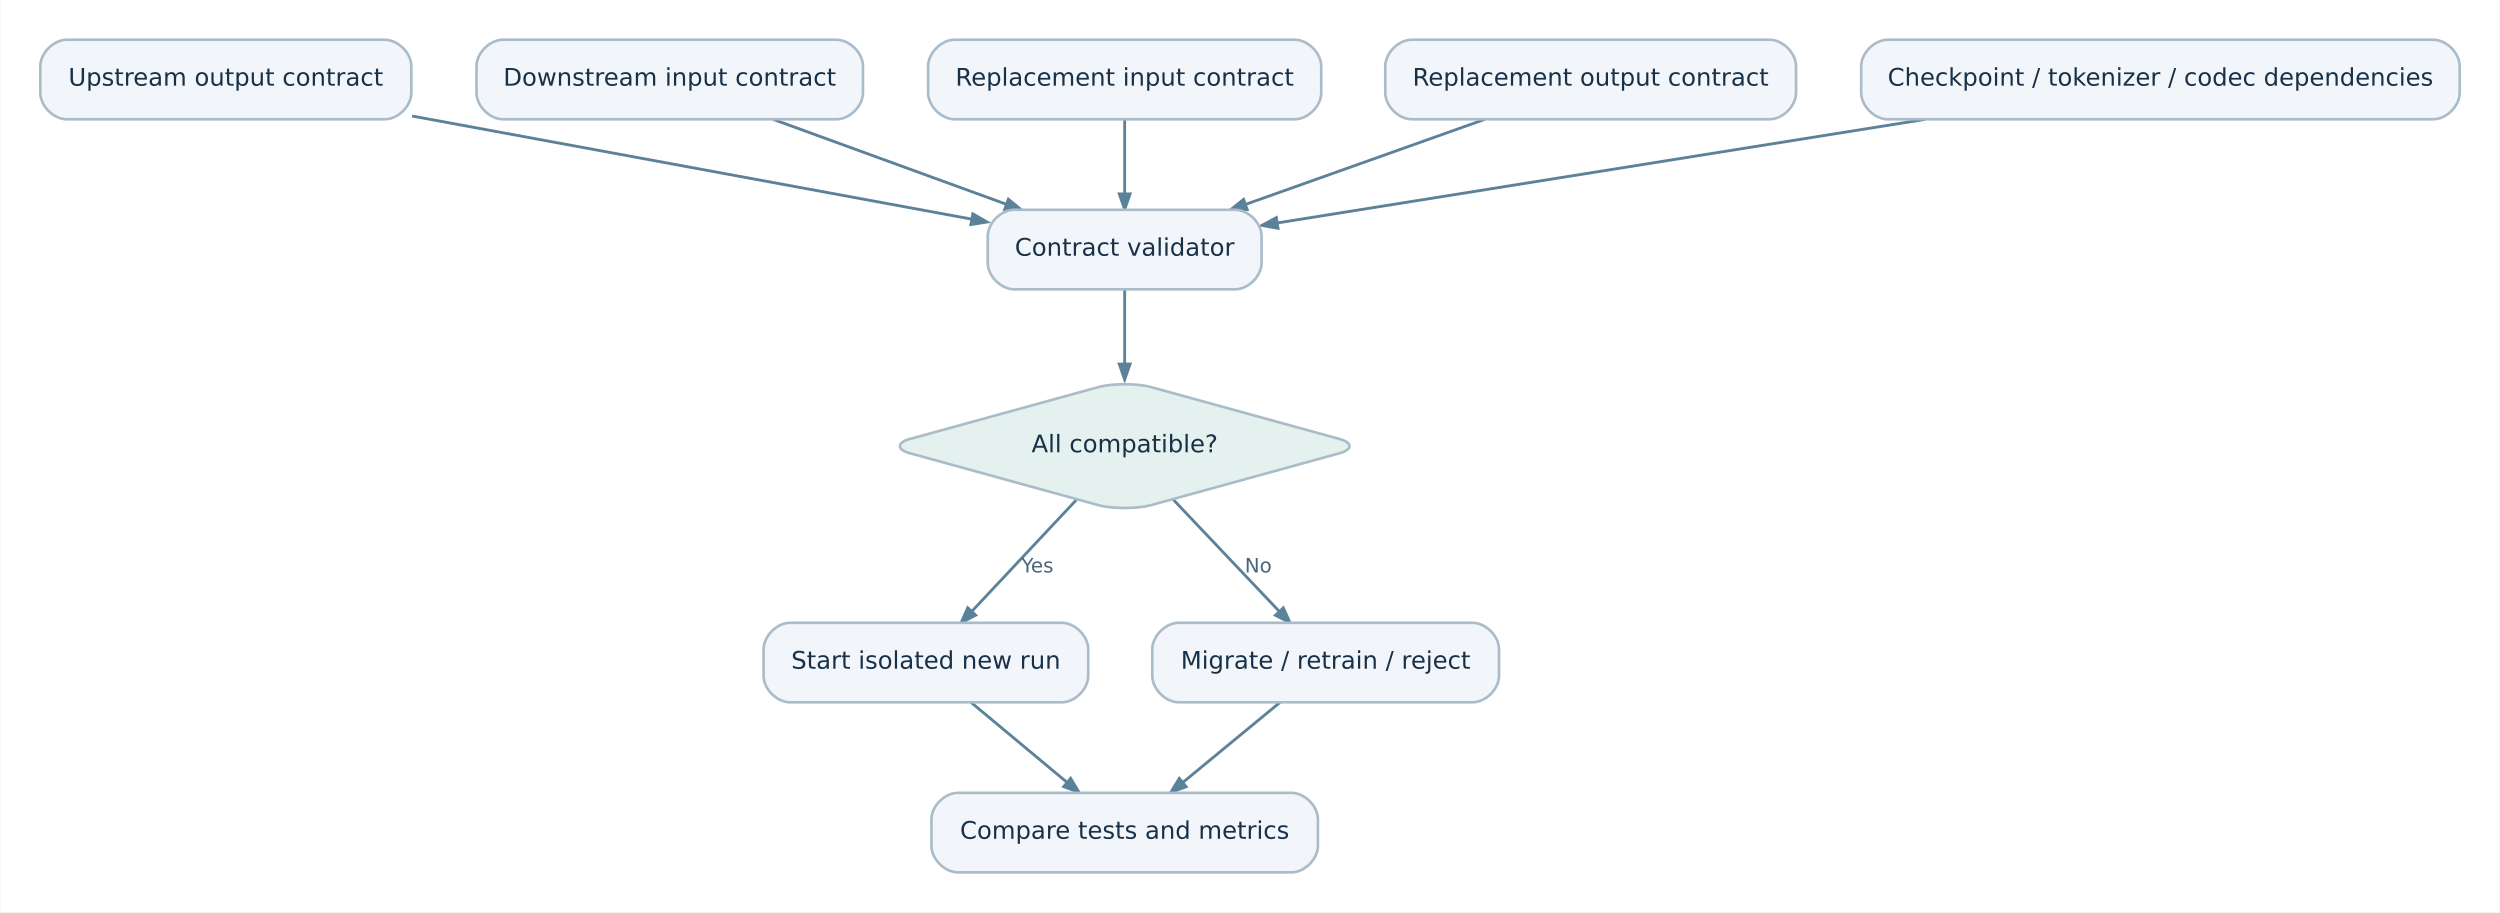
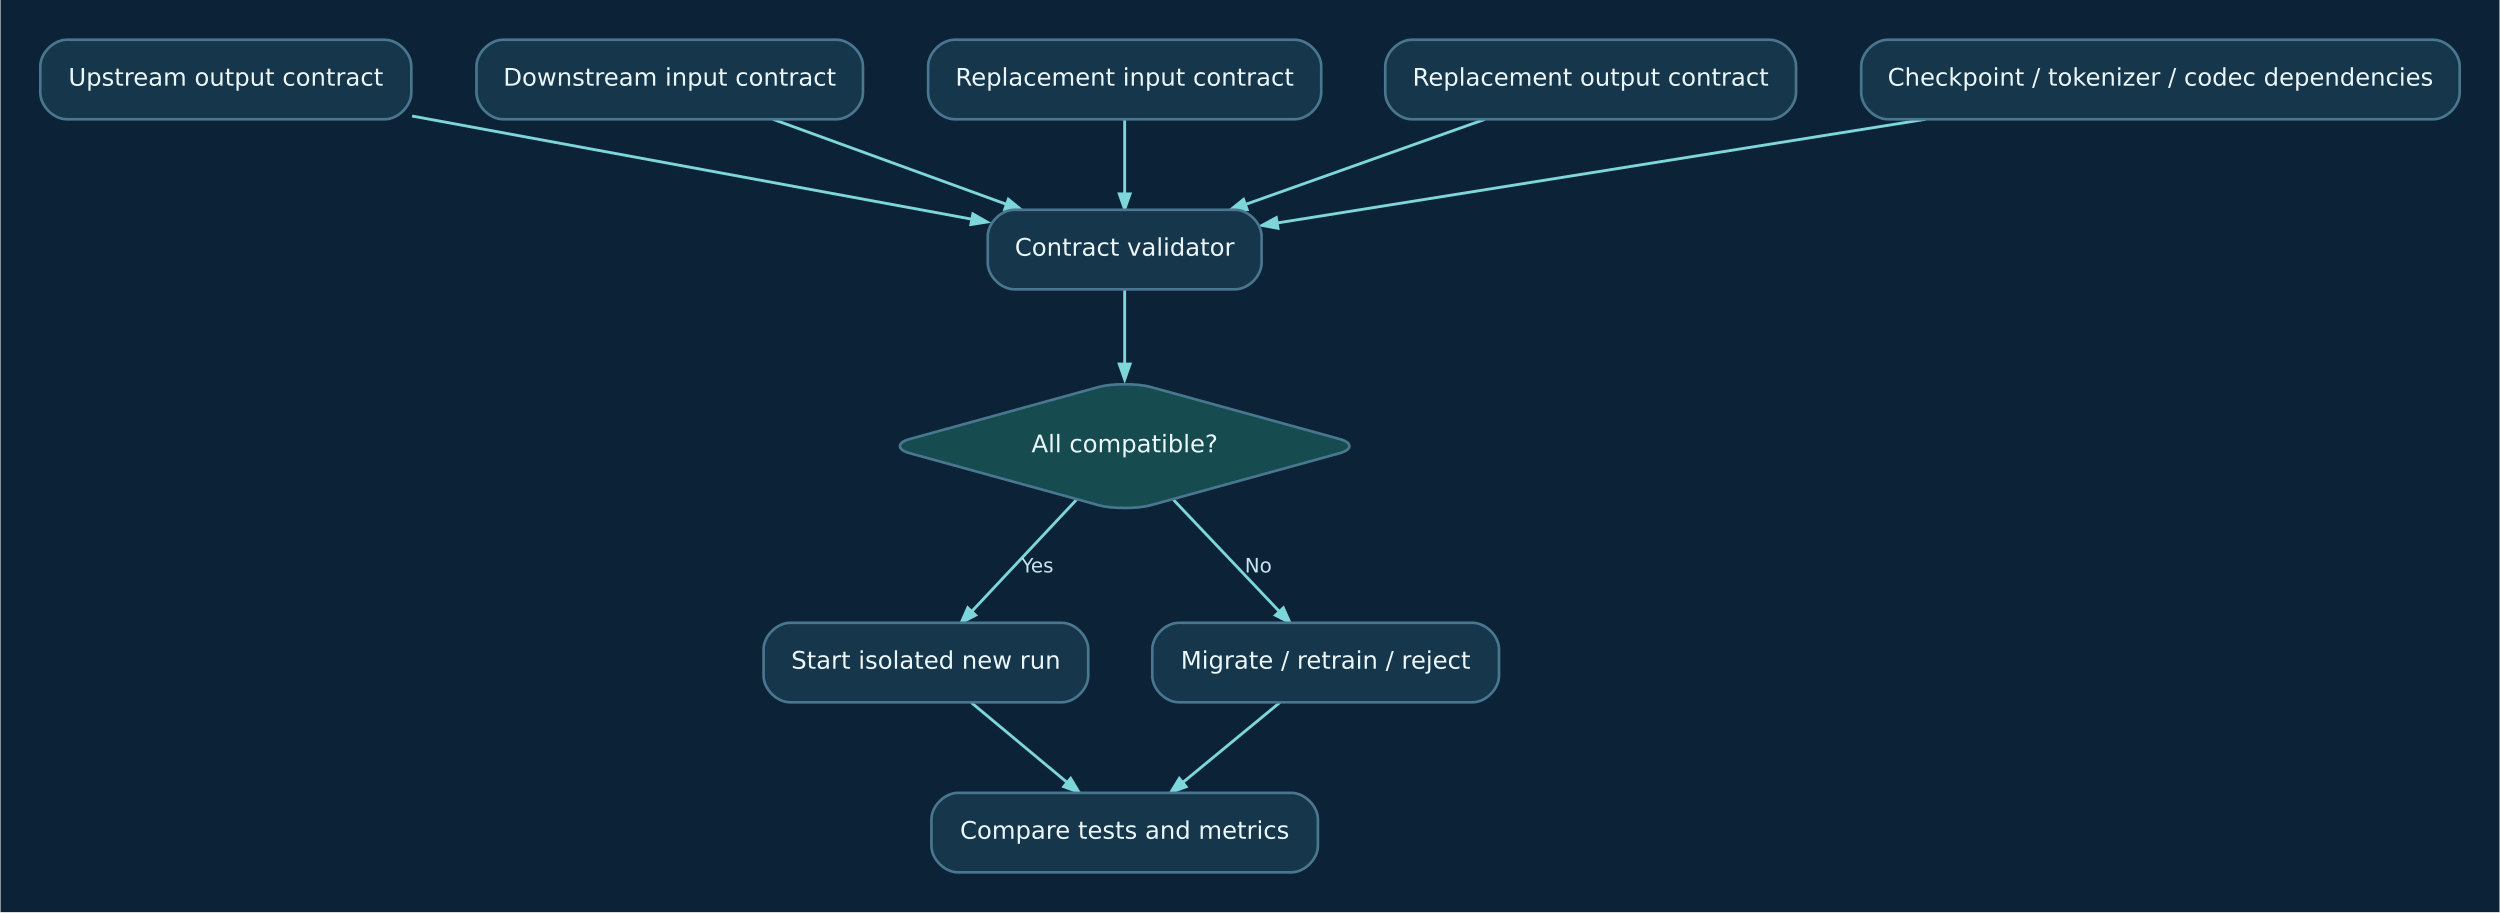
<svg xmlns="http://www.w3.org/2000/svg" width="1132pt" height="413pt" viewBox="0.00 0.00 1131.50 413.00">
  <g id="graph0" class="graph" transform="scale(1 1) rotate(0) translate(18 395)">
-     <polygon fill="white" stroke="transparent" points="-18,18 -18,-395 1113.5,-395 1113.5,18 -18,18" />
+     <polygon fill="#0c2236" stroke="transparent" points="-18,18 -18,-395 1113.5,-395 1113.5,18 -18,18" />
    <g id="edge1" class="edge">
-       <path fill="none" stroke="#5c8299" stroke-width="1.3" d="M168.33,-342.46C243.29,-328.65 351.56,-308.7 421.61,-295.79" />
-       <polygon fill="#5c8299" stroke="#5c8299" stroke-width="1.3" points="422.25,-298.16 428.69,-294.48 421.36,-293.34 422.25,-298.16" />
+       <path fill="none" stroke="#7dd7da" stroke-width="1.3" d="M168.33,-342.46C243.29,-328.65 351.56,-308.7 421.61,-295.79" />
+       <polygon fill="#7dd7da" stroke="#7dd7da" stroke-width="1.3" points="422.25,-298.16 428.69,-294.48 421.36,-293.34 422.25,-298.16" />
    </g>
    <g id="edge6" class="edge">
-       <path fill="none" stroke="#5c8299" stroke-width="1.3" d="M491,-263.81C491,-254.22 491,-241.88 491,-230.26" />
-       <polygon fill="#5c8299" stroke="#5c8299" stroke-width="1.3" points="493.45,-230.15 491,-223.15 488.55,-230.15 493.45,-230.15" />
+       <path fill="none" stroke="#7dd7da" stroke-width="1.3" d="M491,-263.81C491,-254.22 491,-241.88 491,-230.26" />
+       <polygon fill="#7dd7da" stroke="#7dd7da" stroke-width="1.3" points="493.45,-230.15 491,-223.15 488.55,-230.15 493.45,-230.15" />
    </g>
    <g id="edge2" class="edge">
-       <path fill="none" stroke="#5c8299" stroke-width="1.3" d="M331.74,-340.98C363.11,-329.56 404.51,-314.49 437.24,-302.57" />
-       <polygon fill="#5c8299" stroke="#5c8299" stroke-width="1.3" points="438.34,-304.78 444.08,-300.08 436.67,-300.17 438.34,-304.78" />
+       <path fill="none" stroke="#7dd7da" stroke-width="1.3" d="M331.74,-340.98C363.11,-329.56 404.51,-314.49 437.24,-302.57" />
+       <polygon fill="#7dd7da" stroke="#7dd7da" stroke-width="1.3" points="438.34,-304.78 444.08,-300.08 436.67,-300.17 438.34,-304.78" />
    </g>
    <g id="edge3" class="edge">
-       <path fill="none" stroke="#5c8299" stroke-width="1.3" d="M491,-340.98C491,-331.08 491,-318.43 491,-307.47" />
-       <polygon fill="#5c8299" stroke="#5c8299" stroke-width="1.3" points="493.45,-307.21 491,-300.21 488.55,-307.21 493.45,-307.21" />
+       <path fill="none" stroke="#7dd7da" stroke-width="1.3" d="M491,-340.98C491,-331.08 491,-318.43 491,-307.47" />
+       <polygon fill="#7dd7da" stroke="#7dd7da" stroke-width="1.3" points="493.45,-307.21 491,-300.21 488.55,-307.21 493.45,-307.21" />
    </g>
    <g id="edge4" class="edge">
-       <path fill="none" stroke="#5c8299" stroke-width="1.3" d="M654.12,-340.98C622,-329.56 579.59,-314.49 546.07,-302.57" />
-       <polygon fill="#5c8299" stroke="#5c8299" stroke-width="1.3" points="546.47,-300.12 539.05,-300.08 544.83,-304.73 546.47,-300.12" />
+       <path fill="none" stroke="#7dd7da" stroke-width="1.3" d="M654.12,-340.98C622,-329.56 579.59,-314.49 546.07,-302.57" />
+       <polygon fill="#7dd7da" stroke="#7dd7da" stroke-width="1.3" points="546.47,-300.12 539.05,-300.08 544.83,-304.73 546.47,-300.12" />
    </g>
    <g id="edge5" class="edge">
-       <path fill="none" stroke="#5c8299" stroke-width="1.3" d="M853.58,-340.98C763.77,-326.62 637.82,-306.48 560.46,-294.11" />
-       <polygon fill="#5c8299" stroke="#5c8299" stroke-width="1.3" points="560.43,-291.62 553.13,-292.94 559.66,-296.46 560.43,-291.62" />
+       <path fill="none" stroke="#7dd7da" stroke-width="1.3" d="M853.58,-340.98C763.77,-326.62 637.82,-306.48 560.46,-294.11" />
+       <polygon fill="#7dd7da" stroke="#7dd7da" stroke-width="1.3" points="560.43,-291.62 553.13,-292.94 559.66,-296.46 560.43,-291.62" />
    </g>
    <g id="edge7" class="edge">
-       <path fill="none" stroke="#5c8299" stroke-width="1.3" d="M469.21,-168.76C454.85,-153.44 436.14,-133.48 421.95,-118.35" />
-       <polygon fill="#5c8299" stroke="#5c8299" stroke-width="1.3" points="423.52,-116.44 416.94,-113.01 419.94,-119.79 423.52,-116.44" />
-       <text text-anchor="middle" x="451.5" y="-135.8" font-family="DejaVu Sans" font-size="9.00" fill="#496679">Yes</text>
+       <path fill="none" stroke="#7dd7da" stroke-width="1.3" d="M469.21,-168.76C454.85,-153.44 436.14,-133.48 421.95,-118.35" />
+       <polygon fill="#7dd7da" stroke="#7dd7da" stroke-width="1.3" points="423.52,-116.44 416.94,-113.01 419.94,-119.79 423.52,-116.44" />
+       <text text-anchor="middle" x="451.5" y="-135.8" font-family="DejaVu Sans" font-size="9.00" fill="#c7e5f0">Yes</text>
    </g>
    <g id="edge8" class="edge">
-       <path fill="none" stroke="#5c8299" stroke-width="1.3" d="M513.03,-168.76C527.55,-153.44 546.47,-133.48 560.82,-118.35" />
-       <polygon fill="#5c8299" stroke="#5c8299" stroke-width="1.3" points="562.84,-119.77 565.88,-113.01 559.28,-116.4 562.84,-119.77" />
-       <text text-anchor="middle" x="551.5" y="-135.8" font-family="DejaVu Sans" font-size="9.00" fill="#496679">No</text>
+       <path fill="none" stroke="#7dd7da" stroke-width="1.3" d="M513.03,-168.76C527.55,-153.44 546.47,-133.48 560.82,-118.35" />
+       <polygon fill="#7dd7da" stroke="#7dd7da" stroke-width="1.3" points="562.84,-119.77 565.88,-113.01 559.28,-116.4 562.84,-119.77" />
+       <text text-anchor="middle" x="551.5" y="-135.8" font-family="DejaVu Sans" font-size="9.00" fill="#c7e5f0">No</text>
    </g>
    <g id="edge9" class="edge">
-       <path fill="none" stroke="#5c8299" stroke-width="1.3" d="M421.42,-76.98C434.22,-66.32 450.84,-52.46 464.63,-40.97" />
-       <polygon fill="#5c8299" stroke="#5c8299" stroke-width="1.3" points="466.54,-42.57 470.35,-36.21 463.4,-38.81 466.54,-42.57" />
+       <path fill="none" stroke="#7dd7da" stroke-width="1.3" d="M421.42,-76.98C434.22,-66.32 450.84,-52.46 464.63,-40.97" />
+       <polygon fill="#7dd7da" stroke="#7dd7da" stroke-width="1.3" points="466.54,-42.57 470.35,-36.21 463.4,-38.81 466.54,-42.57" />
    </g>
    <g id="edge10" class="edge">
-       <path fill="none" stroke="#5c8299" stroke-width="1.3" d="M561.35,-76.98C548.3,-66.22 531.3,-52.22 517.29,-40.67" />
-       <polygon fill="#5c8299" stroke="#5c8299" stroke-width="1.3" points="518.84,-38.77 511.88,-36.21 515.73,-42.55 518.84,-38.77" />
+       <path fill="none" stroke="#7dd7da" stroke-width="1.3" d="M561.35,-76.98C548.3,-66.22 531.3,-52.22 517.29,-40.67" />
+       <polygon fill="#7dd7da" stroke="#7dd7da" stroke-width="1.3" points="518.84,-38.77 511.88,-36.21 515.73,-42.55 518.84,-38.77" />
    </g>
    <g id="node1" class="node">
-       <path fill="#f2f6fa" stroke="#aabbc9" stroke-width="1.2" d="M156,-377C156,-377 12,-377 12,-377 6,-377 0,-371 0,-365 0,-365 0,-353 0,-353 0,-347 6,-341 12,-341 12,-341 156,-341 156,-341 162,-341 168,-347 168,-353 168,-353 168,-365 168,-365 168,-371 162,-377 156,-377" />
-       <text text-anchor="middle" x="84" y="-356.2" font-family="DejaVu Sans" font-size="11.00" fill="#183149">Upstream output contract</text>
+       <path fill="#16364b" stroke="#4a7790" stroke-width="1.2" d="M156,-377C156,-377 12,-377 12,-377 6,-377 0,-371 0,-365 0,-365 0,-353 0,-353 0,-347 6,-341 12,-341 12,-341 156,-341 156,-341 162,-341 168,-347 168,-353 168,-353 168,-365 168,-365 168,-371 162,-377 156,-377" />
+       <text text-anchor="middle" x="84" y="-356.2" font-family="DejaVu Sans" font-size="11.00" fill="#ebf7fa">Upstream output contract</text>
    </g>
    <g id="node2" class="node">
-       <path fill="#f2f6fa" stroke="#aabbc9" stroke-width="1.2" d="M541,-300C541,-300 441,-300 441,-300 435,-300 429,-294 429,-288 429,-288 429,-276 429,-276 429,-270 435,-264 441,-264 441,-264 541,-264 541,-264 547,-264 553,-270 553,-276 553,-276 553,-288 553,-288 553,-294 547,-300 541,-300" />
-       <text text-anchor="middle" x="491" y="-279.2" font-family="DejaVu Sans" font-size="11.00" fill="#183149">Contract validator</text>
+       <path fill="#16364b" stroke="#4a7790" stroke-width="1.2" d="M541,-300C541,-300 441,-300 441,-300 435,-300 429,-294 429,-288 429,-288 429,-276 429,-276 429,-270 435,-264 441,-264 441,-264 541,-264 541,-264 547,-264 553,-270 553,-276 553,-276 553,-288 553,-288 553,-294 547,-300 541,-300" />
+       <text text-anchor="middle" x="491" y="-279.2" font-family="DejaVu Sans" font-size="11.00" fill="#ebf7fa">Contract validator</text>
    </g>
    <g id="node3" class="node">
-       <path fill="#f2f6fa" stroke="#aabbc9" stroke-width="1.2" d="M360.5,-377C360.5,-377 209.5,-377 209.5,-377 203.5,-377 197.5,-371 197.5,-365 197.5,-365 197.5,-353 197.5,-353 197.5,-347 203.5,-341 209.5,-341 209.5,-341 360.5,-341 360.5,-341 366.5,-341 372.5,-347 372.5,-353 372.5,-353 372.5,-365 372.5,-365 372.5,-371 366.5,-377 360.5,-377" />
-       <text text-anchor="middle" x="285" y="-356.2" font-family="DejaVu Sans" font-size="11.00" fill="#183149">Downstream input contract</text>
+       <path fill="#16364b" stroke="#4a7790" stroke-width="1.2" d="M360.5,-377C360.5,-377 209.5,-377 209.5,-377 203.5,-377 197.5,-371 197.5,-365 197.5,-365 197.5,-353 197.5,-353 197.5,-347 203.5,-341 209.5,-341 209.5,-341 360.5,-341 360.5,-341 366.5,-341 372.5,-347 372.5,-353 372.5,-353 372.5,-365 372.5,-365 372.5,-371 366.5,-377 360.5,-377" />
+       <text text-anchor="middle" x="285" y="-356.2" font-family="DejaVu Sans" font-size="11.00" fill="#ebf7fa">Downstream input contract</text>
    </g>
    <g id="node4" class="node">
-       <path fill="#f2f6fa" stroke="#aabbc9" stroke-width="1.2" d="M568,-377C568,-377 414,-377 414,-377 408,-377 402,-371 402,-365 402,-365 402,-353 402,-353 402,-347 408,-341 414,-341 414,-341 568,-341 568,-341 574,-341 580,-347 580,-353 580,-353 580,-365 580,-365 580,-371 574,-377 568,-377" />
-       <text text-anchor="middle" x="491" y="-356.2" font-family="DejaVu Sans" font-size="11.00" fill="#183149">Replacement input contract</text>
+       <path fill="#16364b" stroke="#4a7790" stroke-width="1.2" d="M568,-377C568,-377 414,-377 414,-377 408,-377 402,-371 402,-365 402,-365 402,-353 402,-353 402,-347 408,-341 414,-341 414,-341 568,-341 568,-341 574,-341 580,-347 580,-353 580,-353 580,-365 580,-365 580,-371 574,-377 568,-377" />
+       <text text-anchor="middle" x="491" y="-356.2" font-family="DejaVu Sans" font-size="11.00" fill="#ebf7fa">Replacement input contract</text>
    </g>
    <g id="node5" class="node">
-       <path fill="#f2f6fa" stroke="#aabbc9" stroke-width="1.2" d="M783,-377C783,-377 621,-377 621,-377 615,-377 609,-371 609,-365 609,-365 609,-353 609,-353 609,-347 615,-341 621,-341 621,-341 783,-341 783,-341 789,-341 795,-347 795,-353 795,-353 795,-365 795,-365 795,-371 789,-377 783,-377" />
-       <text text-anchor="middle" x="702" y="-356.2" font-family="DejaVu Sans" font-size="11.00" fill="#183149">Replacement output contract</text>
+       <path fill="#16364b" stroke="#4a7790" stroke-width="1.2" d="M783,-377C783,-377 621,-377 621,-377 615,-377 609,-371 609,-365 609,-365 609,-353 609,-353 609,-347 615,-341 621,-341 621,-341 783,-341 783,-341 789,-341 795,-347 795,-353 795,-353 795,-365 795,-365 795,-371 789,-377 783,-377" />
+       <text text-anchor="middle" x="702" y="-356.2" font-family="DejaVu Sans" font-size="11.00" fill="#ebf7fa">Replacement output contract</text>
    </g>
    <g id="node6" class="node">
-       <path fill="#f2f6fa" stroke="#aabbc9" stroke-width="1.2" d="M1083.5,-377C1083.5,-377 836.5,-377 836.5,-377 830.5,-377 824.5,-371 824.5,-365 824.5,-365 824.5,-353 824.5,-353 824.5,-347 830.5,-341 836.5,-341 836.5,-341 1083.5,-341 1083.5,-341 1089.5,-341 1095.5,-347 1095.5,-353 1095.5,-353 1095.5,-365 1095.5,-365 1095.5,-371 1089.5,-377 1083.5,-377" />
-       <text text-anchor="middle" x="960" y="-356.2" font-family="DejaVu Sans" font-size="11.00" fill="#183149">Checkpoint / tokenizer / codec dependencies</text>
+       <path fill="#16364b" stroke="#4a7790" stroke-width="1.2" d="M1083.5,-377C1083.5,-377 836.5,-377 836.5,-377 830.5,-377 824.5,-371 824.5,-365 824.5,-365 824.5,-353 824.5,-353 824.5,-347 830.5,-341 836.5,-341 836.5,-341 1083.5,-341 1083.5,-341 1089.5,-341 1095.5,-347 1095.5,-353 1095.5,-353 1095.5,-365 1095.5,-365 1095.5,-371 1089.5,-377 1083.5,-377" />
+       <text text-anchor="middle" x="960" y="-356.2" font-family="DejaVu Sans" font-size="11.00" fill="#ebf7fa">Checkpoint / tokenizer / codec dependencies</text>
    </g>
    <g id="node7" class="node">
-       <path fill="#e5f1ee" stroke="#aabbc9" stroke-width="1.2" d="M479.43,-219.82C479.43,-219.82 393.57,-196.18 393.57,-196.18 387.78,-194.59 387.78,-191.41 393.57,-189.82 393.57,-189.82 479.43,-166.18 479.43,-166.18 485.22,-164.59 496.78,-164.59 502.57,-166.18 502.57,-166.18 588.43,-189.82 588.43,-189.82 594.22,-191.41 594.22,-194.59 588.43,-196.18 588.43,-196.18 502.57,-219.82 502.57,-219.82 496.78,-221.41 485.22,-221.41 479.43,-219.82" />
-       <text text-anchor="middle" x="491" y="-190.2" font-family="DejaVu Sans" font-size="11.00" fill="#183149">All compatible?</text>
+       <path fill="#164c50" stroke="#4a7790" stroke-width="1.2" d="M479.43,-219.82C479.43,-219.82 393.57,-196.18 393.57,-196.18 387.78,-194.59 387.78,-191.41 393.57,-189.82 393.57,-189.82 479.43,-166.18 479.43,-166.18 485.22,-164.59 496.78,-164.59 502.57,-166.18 502.57,-166.18 588.43,-189.82 588.43,-189.82 594.22,-191.41 594.22,-194.59 588.43,-196.18 588.43,-196.18 502.57,-219.82 502.57,-219.82 496.78,-221.41 485.22,-221.41 479.43,-219.82" />
+       <text text-anchor="middle" x="491" y="-190.2" font-family="DejaVu Sans" font-size="11.00" fill="#ebf7fa">All compatible?</text>
    </g>
    <g id="node8" class="node">
-       <path fill="#f2f6fa" stroke="#aabbc9" stroke-width="1.2" d="M462.5,-113C462.5,-113 339.5,-113 339.5,-113 333.5,-113 327.5,-107 327.5,-101 327.5,-101 327.5,-89 327.5,-89 327.5,-83 333.5,-77 339.5,-77 339.5,-77 462.5,-77 462.5,-77 468.5,-77 474.5,-83 474.5,-89 474.5,-89 474.5,-101 474.5,-101 474.5,-107 468.5,-113 462.5,-113" />
-       <text text-anchor="middle" x="401" y="-92.2" font-family="DejaVu Sans" font-size="11.00" fill="#183149">Start isolated new run</text>
+       <path fill="#16364b" stroke="#4a7790" stroke-width="1.2" d="M462.5,-113C462.5,-113 339.5,-113 339.5,-113 333.5,-113 327.5,-107 327.5,-101 327.5,-101 327.5,-89 327.5,-89 327.5,-83 333.5,-77 339.5,-77 339.5,-77 462.5,-77 462.5,-77 468.5,-77 474.5,-83 474.5,-89 474.5,-89 474.5,-101 474.5,-101 474.5,-107 468.5,-113 462.5,-113" />
+       <text text-anchor="middle" x="401" y="-92.2" font-family="DejaVu Sans" font-size="11.00" fill="#ebf7fa">Start isolated new run</text>
    </g>
    <g id="node9" class="node">
-       <path fill="#f2f6fa" stroke="#aabbc9" stroke-width="1.2" d="M648.5,-113C648.5,-113 515.5,-113 515.5,-113 509.5,-113 503.5,-107 503.5,-101 503.5,-101 503.5,-89 503.5,-89 503.5,-83 509.5,-77 515.5,-77 515.5,-77 648.5,-77 648.5,-77 654.5,-77 660.5,-83 660.5,-89 660.5,-89 660.5,-101 660.5,-101 660.5,-107 654.5,-113 648.5,-113" />
-       <text text-anchor="middle" x="582" y="-92.2" font-family="DejaVu Sans" font-size="11.00" fill="#183149">Migrate / retrain / reject</text>
+       <path fill="#16364b" stroke="#4a7790" stroke-width="1.2" d="M648.5,-113C648.5,-113 515.5,-113 515.5,-113 509.5,-113 503.5,-107 503.5,-101 503.5,-101 503.5,-89 503.5,-89 503.5,-83 509.5,-77 515.5,-77 515.5,-77 648.5,-77 648.5,-77 654.5,-77 660.5,-83 660.5,-89 660.5,-89 660.5,-101 660.5,-101 660.5,-107 654.5,-113 648.5,-113" />
+       <text text-anchor="middle" x="582" y="-92.2" font-family="DejaVu Sans" font-size="11.00" fill="#ebf7fa">Migrate / retrain / reject</text>
    </g>
    <g id="node10" class="node">
-       <path fill="#f2f6fa" stroke="#aabbc9" stroke-width="1.2" d="M566.5,-36C566.5,-36 415.5,-36 415.5,-36 409.5,-36 403.5,-30 403.5,-24 403.5,-24 403.5,-12 403.5,-12 403.5,-6 409.5,0 415.5,0 415.5,0 566.5,0 566.5,0 572.5,0 578.5,-6 578.5,-12 578.5,-12 578.5,-24 578.5,-24 578.5,-30 572.5,-36 566.5,-36" />
-       <text text-anchor="middle" x="491" y="-15.2" font-family="DejaVu Sans" font-size="11.00" fill="#183149">Compare tests and metrics</text>
+       <path fill="#16364b" stroke="#4a7790" stroke-width="1.2" d="M566.5,-36C566.5,-36 415.5,-36 415.5,-36 409.5,-36 403.5,-30 403.5,-24 403.5,-24 403.5,-12 403.5,-12 403.5,-6 409.5,0 415.5,0 415.5,0 566.5,0 566.5,0 572.5,0 578.5,-6 578.5,-12 578.5,-12 578.5,-24 578.5,-24 578.5,-30 572.5,-36 566.5,-36" />
+       <text text-anchor="middle" x="491" y="-15.2" font-family="DejaVu Sans" font-size="11.00" fill="#ebf7fa">Compare tests and metrics</text>
    </g>
  </g>
</svg>
